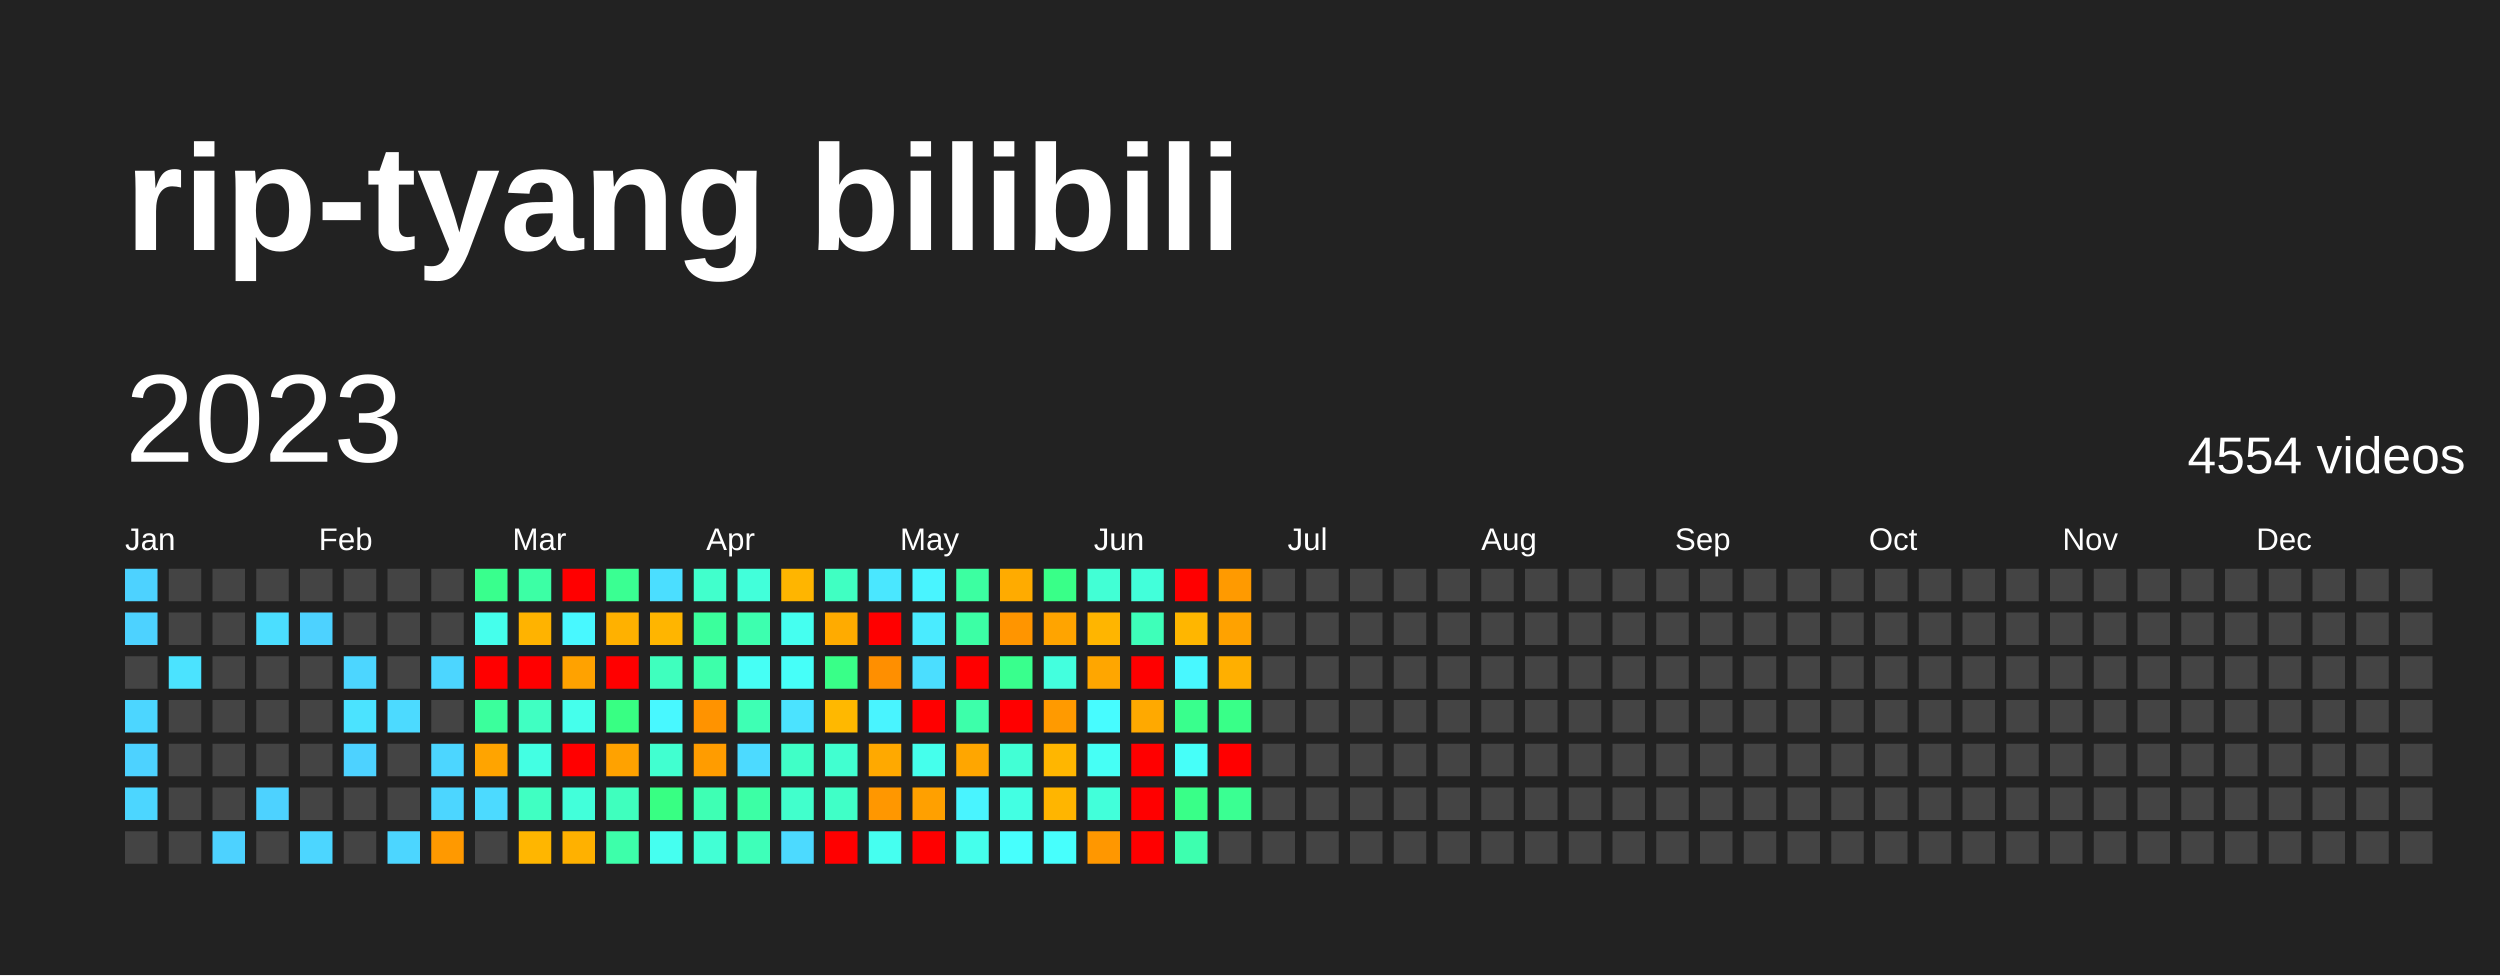
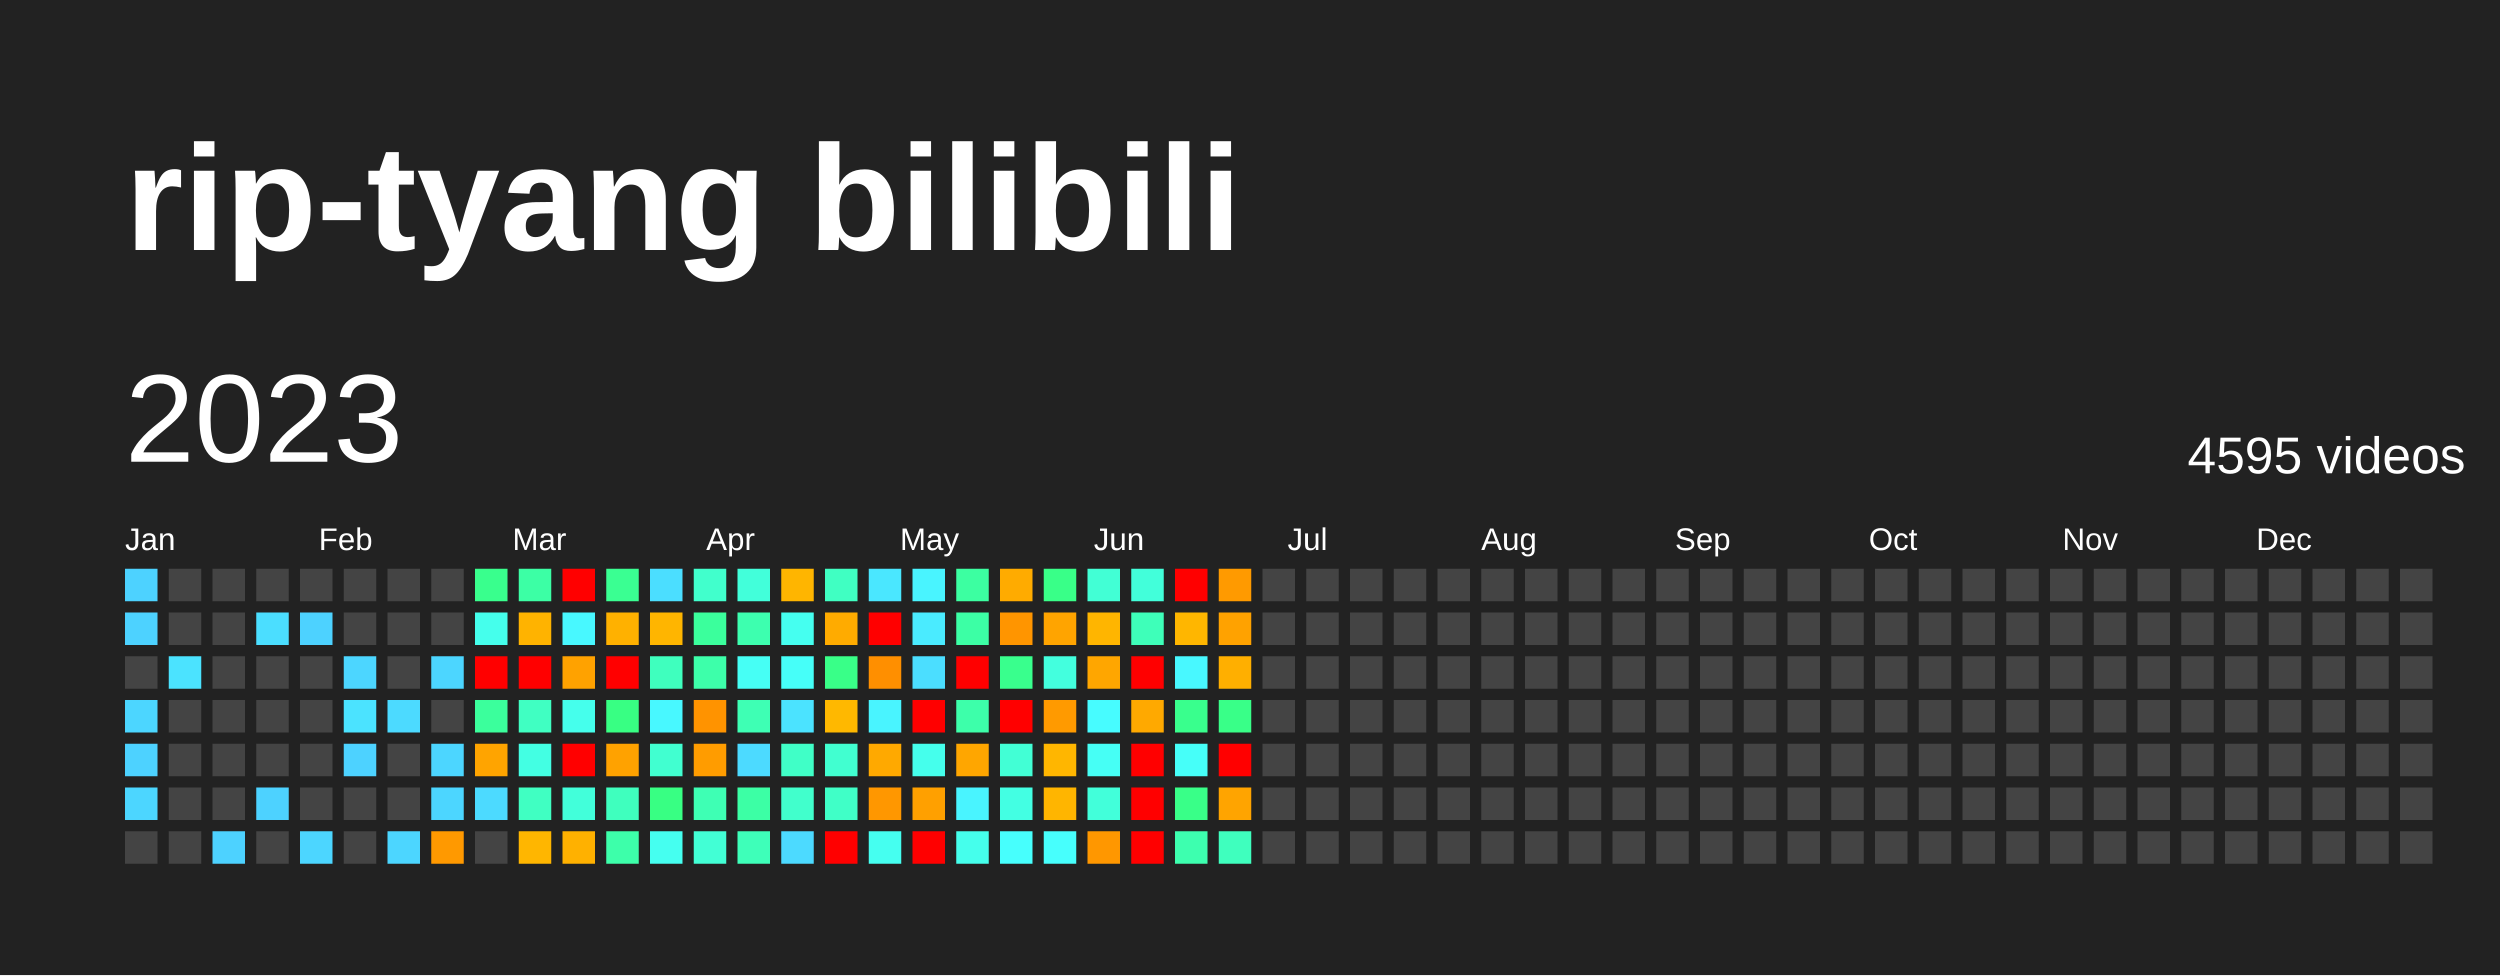
<svg xmlns="http://www.w3.org/2000/svg" baseProfile="full" height="78mm" version="1.1" viewBox="0,0,200,78" width="200mm">
  <defs />
  <rect fill="#222222" height="78" width="200" x="0" y="0" />
  <text fill="#FFFFFF" style="font-size:12px; font-family:Arial; font-weight:bold;" x="10" y="20">rip-tyang bilibili</text>
  <text dominant-baseline="hanging" fill="#FFFFFF" style="font-size:10.0px; font-family:Arial;" x="10" y="30">2023</text>
-   <text dominant-baseline="hanging" fill="#FFFFFF" style="font-size:4.125px; font-family:Arial;" x="175" y="35">4554 videos</text>
+   <text dominant-baseline="hanging" fill="#FFFFFF" style="font-size:4.125px; font-family:Arial;" x="175" y="35">4595 videos</text>
  <text fill="#FFFFFF" style="font-size:2.5px; font-family:Arial" x="10.0" y="44">Jan</text>
  <text fill="#FFFFFF" style="font-size:2.5px; font-family:Arial" x="25.5" y="44">Feb</text>
  <text fill="#FFFFFF" style="font-size:2.5px; font-family:Arial" x="41.0" y="44">Mar</text>
  <text fill="#FFFFFF" style="font-size:2.5px; font-family:Arial" x="56.5" y="44">Apr</text>
  <text fill="#FFFFFF" style="font-size:2.5px; font-family:Arial" x="72.0" y="44">May</text>
  <text fill="#FFFFFF" style="font-size:2.5px; font-family:Arial" x="87.5" y="44">Jun</text>
  <text fill="#FFFFFF" style="font-size:2.5px; font-family:Arial" x="103.0" y="44">Jul</text>
  <text fill="#FFFFFF" style="font-size:2.5px; font-family:Arial" x="118.5" y="44">Aug</text>
  <text fill="#FFFFFF" style="font-size:2.5px; font-family:Arial" x="134.0" y="44">Sep</text>
  <text fill="#FFFFFF" style="font-size:2.5px; font-family:Arial" x="149.5" y="44">Oct</text>
  <text fill="#FFFFFF" style="font-size:2.5px; font-family:Arial" x="165.0" y="44">Nov</text>
  <text fill="#FFFFFF" style="font-size:2.5px; font-family:Arial" x="180.5" y="44">Dec</text>
  <rect fill="#4dd2ff" height="2.6" width="2.6" x="10.0" y="45.5" />
  <rect fill="#4dd2ff" height="2.6" width="2.6" x="10.0" y="49.0" />
  <rect fill="#444444" height="2.6" width="2.6" x="10.0" y="52.5" />
  <rect fill="#4cd6ff" height="2.6" width="2.6" x="10.0" y="56.0" />
  <rect fill="#4dd2ff" height="2.6" width="2.6" x="10.0" y="59.5" />
  <rect fill="#4cd6ff" height="2.6" width="2.6" x="10.0" y="63.0" />
  <rect fill="#444444" height="2.6" width="2.6" x="10.0" y="66.5" />
  <rect fill="#444444" height="2.6" width="2.6" x="13.5" y="45.5" />
  <rect fill="#444444" height="2.6" width="2.6" x="13.5" y="49.0" />
  <rect fill="#4be3ff" height="2.6" width="2.6" x="13.5" y="52.5" />
  <rect fill="#444444" height="2.6" width="2.6" x="13.5" y="56.0" />
  <rect fill="#444444" height="2.6" width="2.6" x="13.5" y="59.5" />
  <rect fill="#444444" height="2.6" width="2.6" x="13.5" y="63.0" />
  <rect fill="#444444" height="2.6" width="2.6" x="13.5" y="66.5" />
  <rect fill="#444444" height="2.6" width="2.6" x="17.0" y="45.5" />
  <rect fill="#444444" height="2.6" width="2.6" x="17.0" y="49.0" />
  <rect fill="#444444" height="2.6" width="2.6" x="17.0" y="52.5" />
  <rect fill="#444444" height="2.6" width="2.6" x="17.0" y="56.0" />
  <rect fill="#444444" height="2.6" width="2.6" x="17.0" y="59.5" />
  <rect fill="#444444" height="2.6" width="2.6" x="17.0" y="63.0" />
  <rect fill="#4dd2ff" height="2.6" width="2.6" x="17.0" y="66.5" />
  <rect fill="#444444" height="2.6" width="2.6" x="20.5" y="45.5" />
  <rect fill="#4bdeff" height="2.6" width="2.6" x="20.5" y="49.0" />
  <rect fill="#444444" height="2.6" width="2.6" x="20.5" y="52.5" />
  <rect fill="#444444" height="2.6" width="2.6" x="20.5" y="56.0" />
  <rect fill="#444444" height="2.6" width="2.6" x="20.5" y="59.5" />
  <rect fill="#4dd2ff" height="2.6" width="2.6" x="20.5" y="63.0" />
  <rect fill="#444444" height="2.6" width="2.6" x="20.5" y="66.5" />
  <rect fill="#444444" height="2.6" width="2.6" x="24.0" y="45.5" />
  <rect fill="#4dd2ff" height="2.6" width="2.6" x="24.0" y="49.0" />
  <rect fill="#444444" height="2.6" width="2.6" x="24.0" y="52.5" />
  <rect fill="#444444" height="2.6" width="2.6" x="24.0" y="56.0" />
  <rect fill="#444444" height="2.6" width="2.6" x="24.0" y="59.5" />
  <rect fill="#444444" height="2.6" width="2.6" x="24.0" y="63.0" />
  <rect fill="#4cd6ff" height="2.6" width="2.6" x="24.0" y="66.5" />
  <rect fill="#444444" height="2.6" width="2.6" x="27.5" y="45.5" />
  <rect fill="#444444" height="2.6" width="2.6" x="27.5" y="49.0" />
  <rect fill="#4cd6ff" height="2.6" width="2.6" x="27.5" y="52.5" />
  <rect fill="#4be3ff" height="2.6" width="2.6" x="27.5" y="56.0" />
  <rect fill="#4dd2ff" height="2.6" width="2.6" x="27.5" y="59.5" />
  <rect fill="#444444" height="2.6" width="2.6" x="27.5" y="63.0" />
  <rect fill="#444444" height="2.6" width="2.6" x="27.5" y="66.5" />
  <rect fill="#444444" height="2.6" width="2.6" x="31.0" y="45.5" />
  <rect fill="#444444" height="2.6" width="2.6" x="31.0" y="49.0" />
  <rect fill="#444444" height="2.6" width="2.6" x="31.0" y="52.5" />
  <rect fill="#4cdaff" height="2.6" width="2.6" x="31.0" y="56.0" />
  <rect fill="#444444" height="2.6" width="2.6" x="31.0" y="59.5" />
  <rect fill="#444444" height="2.6" width="2.6" x="31.0" y="63.0" />
  <rect fill="#4cd6ff" height="2.6" width="2.6" x="31.0" y="66.5" />
  <rect fill="#444444" height="2.6" width="2.6" x="34.5" y="45.5" />
  <rect fill="#444444" height="2.6" width="2.6" x="34.5" y="49.0" />
  <rect fill="#4cd6ff" height="2.6" width="2.6" x="34.5" y="52.5" />
  <rect fill="#444444" height="2.6" width="2.6" x="34.5" y="56.0" />
  <rect fill="#4cd6ff" height="2.6" width="2.6" x="34.5" y="59.5" />
  <rect fill="#4cd6ff" height="2.6" width="2.6" x="34.5" y="63.0" />
  <rect fill="#ff9900" height="2.6" width="2.6" x="34.5" y="66.5" />
  <rect fill="#39ff8d" height="2.6" width="2.6" x="38.0" y="45.5" />
  <rect fill="#45ffec" height="2.6" width="2.6" x="38.0" y="49.0" />
  <rect fill="red" height="2.6" width="2.6" x="38.0" y="52.5" />
  <rect fill="#3bff9c" height="2.6" width="2.6" x="38.0" y="56.0" />
  <rect fill="#ffa400" height="2.6" width="2.6" x="38.0" y="59.5" />
  <rect fill="#4cdaff" height="2.6" width="2.6" x="38.0" y="63.0" />
  <rect fill="#444444" height="2.6" width="2.6" x="38.0" y="66.5" />
  <rect fill="#3cffa5" height="2.6" width="2.6" x="41.5" y="45.5" />
  <rect fill="#ffb300" height="2.6" width="2.6" x="41.5" y="49.0" />
  <rect fill="red" height="2.6" width="2.6" x="41.5" y="52.5" />
  <rect fill="#40ffc2" height="2.6" width="2.6" x="41.5" y="56.0" />
  <rect fill="#43ffe3" height="2.6" width="2.6" x="41.5" y="59.5" />
  <rect fill="#40ffc2" height="2.6" width="2.6" x="41.5" y="63.0" />
  <rect fill="#ffb600" height="2.6" width="2.6" x="41.5" y="66.5" />
  <rect fill="red" height="2.6" width="2.6" x="45.0" y="45.5" />
  <rect fill="#48f8ff" height="2.6" width="2.6" x="45.0" y="49.0" />
  <rect fill="#ffa200" height="2.6" width="2.6" x="45.0" y="52.5" />
  <rect fill="#45ffec" height="2.6" width="2.6" x="45.0" y="56.0" />
  <rect fill="red" height="2.6" width="2.6" x="45.0" y="59.5" />
  <rect fill="#42ffda" height="2.6" width="2.6" x="45.0" y="63.0" />
  <rect fill="#ffb100" height="2.6" width="2.6" x="45.0" y="66.5" />
  <rect fill="#3aff92" height="2.6" width="2.6" x="48.5" y="45.5" />
  <rect fill="#ffb100" height="2.6" width="2.6" x="48.5" y="49.0" />
  <rect fill="red" height="2.6" width="2.6" x="48.5" y="52.5" />
  <rect fill="#38ff83" height="2.6" width="2.6" x="48.5" y="56.0" />
  <rect fill="#ffa200" height="2.6" width="2.6" x="48.5" y="59.5" />
  <rect fill="#3fffbe" height="2.6" width="2.6" x="48.5" y="63.0" />
  <rect fill="#3dffaa" height="2.6" width="2.6" x="48.5" y="66.5" />
  <rect fill="#4bdeff" height="2.6" width="2.6" x="52.0" y="45.5" />
  <rect fill="#ffb500" height="2.6" width="2.6" x="52.0" y="49.0" />
  <rect fill="#3fffbe" height="2.6" width="2.6" x="52.0" y="52.5" />
  <rect fill="#48f8ff" height="2.6" width="2.6" x="52.0" y="56.0" />
  <rect fill="#41ffd0" height="2.6" width="2.6" x="52.0" y="59.5" />
  <rect fill="#38ff83" height="2.6" width="2.6" x="52.0" y="63.0" />
  <rect fill="#45fff0" height="2.6" width="2.6" x="52.0" y="66.5" />
  <rect fill="#41ffcc" height="2.6" width="2.6" x="55.5" y="45.5" />
  <rect fill="#3bff9c" height="2.6" width="2.6" x="55.5" y="49.0" />
  <rect fill="#3dffaa" height="2.6" width="2.6" x="55.5" y="52.5" />
  <rect fill="#ff9300" height="2.6" width="2.6" x="55.5" y="56.0" />
  <rect fill="#ff9c00" height="2.6" width="2.6" x="55.5" y="59.5" />
  <rect fill="#3effb4" height="2.6" width="2.6" x="55.5" y="63.0" />
  <rect fill="#42ffd5" height="2.6" width="2.6" x="55.5" y="66.5" />
  <rect fill="#42ffda" height="2.6" width="2.6" x="59.0" y="45.5" />
  <rect fill="#3dffaf" height="2.6" width="2.6" x="59.0" y="49.0" />
  <rect fill="#46fff5" height="2.6" width="2.6" x="59.0" y="52.5" />
  <rect fill="#3effb4" height="2.6" width="2.6" x="59.0" y="56.0" />
  <rect fill="#4cdaff" height="2.6" width="2.6" x="59.0" y="59.5" />
  <rect fill="#3cffa5" height="2.6" width="2.6" x="59.0" y="63.0" />
  <rect fill="#3effb9" height="2.6" width="2.6" x="59.0" y="66.5" />
  <rect fill="#ffb500" height="2.6" width="2.6" x="62.5" y="45.5" />
  <rect fill="#45fff0" height="2.6" width="2.6" x="62.5" y="49.0" />
  <rect fill="#46fff9" height="2.6" width="2.6" x="62.5" y="52.5" />
  <rect fill="#4be3ff" height="2.6" width="2.6" x="62.5" y="56.0" />
  <rect fill="#40ffc7" height="2.6" width="2.6" x="62.5" y="59.5" />
  <rect fill="#41ffcc" height="2.6" width="2.6" x="62.5" y="63.0" />
  <rect fill="#4cdaff" height="2.6" width="2.6" x="62.5" y="66.5" />
  <rect fill="#40ffc2" height="2.6" width="2.6" x="66.0" y="45.5" />
  <rect fill="#ffab00" height="2.6" width="2.6" x="66.0" y="49.0" />
  <rect fill="#39ff88" height="2.6" width="2.6" x="66.0" y="52.5" />
  <rect fill="#ffb800" height="2.6" width="2.6" x="66.0" y="56.0" />
  <rect fill="#41ffd0" height="2.6" width="2.6" x="66.0" y="59.5" />
  <rect fill="#40ffc7" height="2.6" width="2.6" x="66.0" y="63.0" />
  <rect fill="red" height="2.6" width="2.6" x="66.0" y="66.5" />
  <rect fill="#4ae7ff" height="2.6" width="2.6" x="69.5" y="45.5" />
  <rect fill="red" height="2.6" width="2.6" x="69.5" y="49.0" />
  <rect fill="#ff8f00" height="2.6" width="2.6" x="69.5" y="52.5" />
  <rect fill="#49f4ff" height="2.6" width="2.6" x="69.5" y="56.0" />
  <rect fill="#ffa900" height="2.6" width="2.6" x="69.5" y="59.5" />
  <rect fill="#ff9700" height="2.6" width="2.6" x="69.5" y="63.0" />
  <rect fill="#45fff0" height="2.6" width="2.6" x="69.5" y="66.5" />
  <rect fill="#49f4ff" height="2.6" width="2.6" x="73.0" y="45.5" />
  <rect fill="#4aebff" height="2.6" width="2.6" x="73.0" y="49.0" />
  <rect fill="#4bdeff" height="2.6" width="2.6" x="73.0" y="52.5" />
  <rect fill="red" height="2.6" width="2.6" x="73.0" y="56.0" />
  <rect fill="#45ffec" height="2.6" width="2.6" x="73.0" y="59.5" />
  <rect fill="#ffa000" height="2.6" width="2.6" x="73.0" y="63.0" />
  <rect fill="red" height="2.6" width="2.6" x="73.0" y="66.5" />
  <rect fill="#3cffa1" height="2.6" width="2.6" x="76.5" y="45.5" />
  <rect fill="#3cffa5" height="2.6" width="2.6" x="76.5" y="49.0" />
  <rect fill="red" height="2.6" width="2.6" x="76.5" y="52.5" />
  <rect fill="#3dffaa" height="2.6" width="2.6" x="76.5" y="56.0" />
  <rect fill="#ffa600" height="2.6" width="2.6" x="76.5" y="59.5" />
  <rect fill="#49f4ff" height="2.6" width="2.6" x="76.5" y="63.0" />
  <rect fill="#45ffec" height="2.6" width="2.6" x="76.5" y="66.5" />
  <rect fill="#ffab00" height="2.6" width="2.6" x="80.0" y="45.5" />
  <rect fill="#ff9500" height="2.6" width="2.6" x="80.0" y="49.0" />
  <rect fill="#39ff8d" height="2.6" width="2.6" x="80.0" y="52.5" />
  <rect fill="red" height="2.6" width="2.6" x="80.0" y="56.0" />
  <rect fill="#42ffd5" height="2.6" width="2.6" x="80.0" y="59.5" />
  <rect fill="#43ffe3" height="2.6" width="2.6" x="80.0" y="63.0" />
  <rect fill="#47fffd" height="2.6" width="2.6" x="80.0" y="66.5" />
  <rect fill="#39ff88" height="2.6" width="2.6" x="83.5" y="45.5" />
  <rect fill="#ffa400" height="2.6" width="2.6" x="83.5" y="49.0" />
  <rect fill="#43ffde" height="2.6" width="2.6" x="83.5" y="52.5" />
  <rect fill="#ff9a00" height="2.6" width="2.6" x="83.5" y="56.0" />
  <rect fill="#ffb600" height="2.6" width="2.6" x="83.5" y="59.5" />
  <rect fill="#ffb500" height="2.6" width="2.6" x="83.5" y="63.0" />
  <rect fill="#47fffd" height="2.6" width="2.6" x="83.5" y="66.5" />
  <rect fill="#42ffd5" height="2.6" width="2.6" x="87.0" y="45.5" />
  <rect fill="#ffb500" height="2.6" width="2.6" x="87.0" y="49.0" />
  <rect fill="#ffa600" height="2.6" width="2.6" x="87.0" y="52.5" />
  <rect fill="#47fcff" height="2.6" width="2.6" x="87.0" y="56.0" />
  <rect fill="#46fff5" height="2.6" width="2.6" x="87.0" y="59.5" />
  <rect fill="#42ffda" height="2.6" width="2.6" x="87.0" y="63.0" />
  <rect fill="#ff9700" height="2.6" width="2.6" x="87.0" y="66.5" />
  <rect fill="#42ffda" height="2.6" width="2.6" x="90.5" y="45.5" />
  <rect fill="#3effb9" height="2.6" width="2.6" x="90.5" y="49.0" />
  <rect fill="red" height="2.6" width="2.6" x="90.5" y="52.5" />
  <rect fill="#ffa900" height="2.6" width="2.6" x="90.5" y="56.0" />
  <rect fill="red" height="2.6" width="2.6" x="90.5" y="59.5" />
  <rect fill="red" height="2.6" width="2.6" x="90.5" y="63.0" />
  <rect fill="red" height="2.6" width="2.6" x="90.5" y="66.5" />
  <rect fill="red" height="2.6" width="2.6" x="94.0" y="45.5" />
  <rect fill="#ffb600" height="2.6" width="2.6" x="94.0" y="49.0" />
  <rect fill="#48f8ff" height="2.6" width="2.6" x="94.0" y="52.5" />
  <rect fill="#39ff8d" height="2.6" width="2.6" x="94.0" y="56.0" />
  <rect fill="#46fff9" height="2.6" width="2.6" x="94.0" y="59.5" />
  <rect fill="#39ff88" height="2.6" width="2.6" x="94.0" y="63.0" />
  <rect fill="#3dffaf" height="2.6" width="2.6" x="94.0" y="66.5" />
  <rect fill="#ff9a00" height="2.6" width="2.6" x="97.5" y="45.5" />
  <rect fill="#ffa200" height="2.6" width="2.6" x="97.5" y="49.0" />
  <rect fill="#ffaf00" height="2.6" width="2.6" x="97.5" y="52.5" />
  <rect fill="#39ff88" height="2.6" width="2.6" x="97.5" y="56.0" />
  <rect fill="red" height="2.6" width="2.6" x="97.5" y="59.5" />
-   <rect fill="#3aff92" height="2.6" width="2.6" x="97.5" y="63.0" />
-   <rect fill="#444444" height="2.6" width="2.6" x="97.5" y="66.5" />
+   <rect fill="#ffa400" height="2.6" width="2.6" x="97.5" y="63.0" />
+   <rect fill="#3fffbe" height="2.6" width="2.6" x="97.5" y="66.5" />
  <rect fill="#444444" height="2.6" width="2.6" x="101.0" y="45.5" />
  <rect fill="#444444" height="2.6" width="2.6" x="101.0" y="49.0" />
  <rect fill="#444444" height="2.6" width="2.6" x="101.0" y="52.5" />
  <rect fill="#444444" height="2.6" width="2.6" x="101.0" y="56.0" />
  <rect fill="#444444" height="2.6" width="2.6" x="101.0" y="59.5" />
  <rect fill="#444444" height="2.6" width="2.6" x="101.0" y="63.0" />
  <rect fill="#444444" height="2.6" width="2.6" x="101.0" y="66.5" />
  <rect fill="#444444" height="2.6" width="2.6" x="104.5" y="45.5" />
  <rect fill="#444444" height="2.6" width="2.6" x="104.5" y="49.0" />
  <rect fill="#444444" height="2.6" width="2.6" x="104.5" y="52.5" />
  <rect fill="#444444" height="2.6" width="2.6" x="104.5" y="56.0" />
  <rect fill="#444444" height="2.6" width="2.6" x="104.5" y="59.5" />
  <rect fill="#444444" height="2.6" width="2.6" x="104.5" y="63.0" />
  <rect fill="#444444" height="2.6" width="2.6" x="104.5" y="66.5" />
  <rect fill="#444444" height="2.6" width="2.6" x="108.0" y="45.5" />
  <rect fill="#444444" height="2.6" width="2.6" x="108.0" y="49.0" />
  <rect fill="#444444" height="2.6" width="2.6" x="108.0" y="52.5" />
  <rect fill="#444444" height="2.6" width="2.6" x="108.0" y="56.0" />
  <rect fill="#444444" height="2.6" width="2.6" x="108.0" y="59.5" />
  <rect fill="#444444" height="2.6" width="2.6" x="108.0" y="63.0" />
  <rect fill="#444444" height="2.6" width="2.6" x="108.0" y="66.5" />
  <rect fill="#444444" height="2.6" width="2.6" x="111.5" y="45.5" />
  <rect fill="#444444" height="2.6" width="2.6" x="111.5" y="49.0" />
  <rect fill="#444444" height="2.6" width="2.6" x="111.5" y="52.5" />
  <rect fill="#444444" height="2.6" width="2.6" x="111.5" y="56.0" />
  <rect fill="#444444" height="2.6" width="2.6" x="111.5" y="59.5" />
  <rect fill="#444444" height="2.6" width="2.6" x="111.5" y="63.0" />
  <rect fill="#444444" height="2.6" width="2.6" x="111.5" y="66.5" />
  <rect fill="#444444" height="2.6" width="2.6" x="115.0" y="45.5" />
  <rect fill="#444444" height="2.6" width="2.6" x="115.0" y="49.0" />
  <rect fill="#444444" height="2.6" width="2.6" x="115.0" y="52.5" />
  <rect fill="#444444" height="2.6" width="2.6" x="115.0" y="56.0" />
  <rect fill="#444444" height="2.6" width="2.6" x="115.0" y="59.5" />
  <rect fill="#444444" height="2.6" width="2.6" x="115.0" y="63.0" />
  <rect fill="#444444" height="2.6" width="2.6" x="115.0" y="66.5" />
  <rect fill="#444444" height="2.6" width="2.6" x="118.5" y="45.5" />
  <rect fill="#444444" height="2.6" width="2.6" x="118.5" y="49.0" />
  <rect fill="#444444" height="2.6" width="2.6" x="118.5" y="52.5" />
  <rect fill="#444444" height="2.6" width="2.6" x="118.5" y="56.0" />
  <rect fill="#444444" height="2.6" width="2.6" x="118.5" y="59.5" />
  <rect fill="#444444" height="2.6" width="2.6" x="118.5" y="63.0" />
  <rect fill="#444444" height="2.6" width="2.6" x="118.5" y="66.5" />
  <rect fill="#444444" height="2.6" width="2.6" x="122.0" y="45.5" />
  <rect fill="#444444" height="2.6" width="2.6" x="122.0" y="49.0" />
  <rect fill="#444444" height="2.6" width="2.6" x="122.0" y="52.5" />
  <rect fill="#444444" height="2.6" width="2.6" x="122.0" y="56.0" />
  <rect fill="#444444" height="2.6" width="2.6" x="122.0" y="59.5" />
  <rect fill="#444444" height="2.6" width="2.6" x="122.0" y="63.0" />
  <rect fill="#444444" height="2.6" width="2.6" x="122.0" y="66.5" />
  <rect fill="#444444" height="2.6" width="2.6" x="125.5" y="45.5" />
  <rect fill="#444444" height="2.6" width="2.6" x="125.5" y="49.0" />
  <rect fill="#444444" height="2.6" width="2.6" x="125.5" y="52.5" />
  <rect fill="#444444" height="2.6" width="2.6" x="125.5" y="56.0" />
  <rect fill="#444444" height="2.6" width="2.6" x="125.5" y="59.5" />
  <rect fill="#444444" height="2.6" width="2.6" x="125.5" y="63.0" />
  <rect fill="#444444" height="2.6" width="2.6" x="125.5" y="66.5" />
  <rect fill="#444444" height="2.6" width="2.6" x="129.0" y="45.5" />
  <rect fill="#444444" height="2.6" width="2.6" x="129.0" y="49.0" />
  <rect fill="#444444" height="2.6" width="2.6" x="129.0" y="52.5" />
  <rect fill="#444444" height="2.6" width="2.6" x="129.0" y="56.0" />
  <rect fill="#444444" height="2.6" width="2.6" x="129.0" y="59.5" />
  <rect fill="#444444" height="2.6" width="2.6" x="129.0" y="63.0" />
  <rect fill="#444444" height="2.6" width="2.6" x="129.0" y="66.5" />
  <rect fill="#444444" height="2.6" width="2.6" x="132.5" y="45.5" />
  <rect fill="#444444" height="2.6" width="2.6" x="132.5" y="49.0" />
  <rect fill="#444444" height="2.6" width="2.6" x="132.5" y="52.5" />
  <rect fill="#444444" height="2.6" width="2.6" x="132.5" y="56.0" />
  <rect fill="#444444" height="2.6" width="2.6" x="132.5" y="59.5" />
  <rect fill="#444444" height="2.6" width="2.6" x="132.5" y="63.0" />
  <rect fill="#444444" height="2.6" width="2.6" x="132.5" y="66.5" />
  <rect fill="#444444" height="2.6" width="2.6" x="136.0" y="45.5" />
  <rect fill="#444444" height="2.6" width="2.6" x="136.0" y="49.0" />
  <rect fill="#444444" height="2.6" width="2.6" x="136.0" y="52.5" />
  <rect fill="#444444" height="2.6" width="2.6" x="136.0" y="56.0" />
  <rect fill="#444444" height="2.6" width="2.6" x="136.0" y="59.5" />
  <rect fill="#444444" height="2.6" width="2.6" x="136.0" y="63.0" />
  <rect fill="#444444" height="2.6" width="2.6" x="136.0" y="66.5" />
  <rect fill="#444444" height="2.6" width="2.6" x="139.5" y="45.5" />
  <rect fill="#444444" height="2.6" width="2.6" x="139.5" y="49.0" />
  <rect fill="#444444" height="2.6" width="2.6" x="139.5" y="52.5" />
  <rect fill="#444444" height="2.6" width="2.6" x="139.5" y="56.0" />
  <rect fill="#444444" height="2.6" width="2.6" x="139.5" y="59.5" />
  <rect fill="#444444" height="2.6" width="2.6" x="139.5" y="63.0" />
  <rect fill="#444444" height="2.6" width="2.6" x="139.5" y="66.5" />
  <rect fill="#444444" height="2.6" width="2.6" x="143.0" y="45.5" />
  <rect fill="#444444" height="2.6" width="2.6" x="143.0" y="49.0" />
  <rect fill="#444444" height="2.6" width="2.6" x="143.0" y="52.5" />
  <rect fill="#444444" height="2.6" width="2.6" x="143.0" y="56.0" />
  <rect fill="#444444" height="2.6" width="2.6" x="143.0" y="59.5" />
  <rect fill="#444444" height="2.6" width="2.6" x="143.0" y="63.0" />
  <rect fill="#444444" height="2.6" width="2.6" x="143.0" y="66.5" />
  <rect fill="#444444" height="2.6" width="2.6" x="146.5" y="45.5" />
  <rect fill="#444444" height="2.6" width="2.6" x="146.5" y="49.0" />
  <rect fill="#444444" height="2.6" width="2.6" x="146.5" y="52.5" />
  <rect fill="#444444" height="2.6" width="2.6" x="146.5" y="56.0" />
  <rect fill="#444444" height="2.6" width="2.6" x="146.5" y="59.5" />
  <rect fill="#444444" height="2.6" width="2.6" x="146.5" y="63.0" />
  <rect fill="#444444" height="2.6" width="2.6" x="146.5" y="66.5" />
  <rect fill="#444444" height="2.6" width="2.6" x="150.0" y="45.5" />
  <rect fill="#444444" height="2.6" width="2.6" x="150.0" y="49.0" />
  <rect fill="#444444" height="2.6" width="2.6" x="150.0" y="52.5" />
  <rect fill="#444444" height="2.6" width="2.6" x="150.0" y="56.0" />
  <rect fill="#444444" height="2.6" width="2.6" x="150.0" y="59.5" />
  <rect fill="#444444" height="2.6" width="2.6" x="150.0" y="63.0" />
  <rect fill="#444444" height="2.6" width="2.6" x="150.0" y="66.5" />
  <rect fill="#444444" height="2.6" width="2.6" x="153.5" y="45.5" />
  <rect fill="#444444" height="2.6" width="2.6" x="153.5" y="49.0" />
  <rect fill="#444444" height="2.6" width="2.6" x="153.5" y="52.5" />
  <rect fill="#444444" height="2.6" width="2.6" x="153.5" y="56.0" />
  <rect fill="#444444" height="2.6" width="2.6" x="153.5" y="59.5" />
  <rect fill="#444444" height="2.6" width="2.6" x="153.5" y="63.0" />
  <rect fill="#444444" height="2.6" width="2.6" x="153.5" y="66.5" />
  <rect fill="#444444" height="2.6" width="2.6" x="157.0" y="45.5" />
  <rect fill="#444444" height="2.6" width="2.6" x="157.0" y="49.0" />
  <rect fill="#444444" height="2.6" width="2.6" x="157.0" y="52.5" />
  <rect fill="#444444" height="2.6" width="2.6" x="157.0" y="56.0" />
  <rect fill="#444444" height="2.6" width="2.6" x="157.0" y="59.5" />
  <rect fill="#444444" height="2.6" width="2.6" x="157.0" y="63.0" />
  <rect fill="#444444" height="2.6" width="2.6" x="157.0" y="66.5" />
  <rect fill="#444444" height="2.6" width="2.6" x="160.5" y="45.5" />
  <rect fill="#444444" height="2.6" width="2.6" x="160.5" y="49.0" />
  <rect fill="#444444" height="2.6" width="2.6" x="160.5" y="52.5" />
  <rect fill="#444444" height="2.6" width="2.6" x="160.5" y="56.0" />
  <rect fill="#444444" height="2.6" width="2.6" x="160.5" y="59.5" />
  <rect fill="#444444" height="2.6" width="2.6" x="160.5" y="63.0" />
  <rect fill="#444444" height="2.6" width="2.6" x="160.5" y="66.5" />
  <rect fill="#444444" height="2.6" width="2.6" x="164.0" y="45.5" />
  <rect fill="#444444" height="2.6" width="2.6" x="164.0" y="49.0" />
  <rect fill="#444444" height="2.6" width="2.6" x="164.0" y="52.5" />
  <rect fill="#444444" height="2.6" width="2.6" x="164.0" y="56.0" />
  <rect fill="#444444" height="2.6" width="2.6" x="164.0" y="59.5" />
  <rect fill="#444444" height="2.6" width="2.6" x="164.0" y="63.0" />
  <rect fill="#444444" height="2.6" width="2.6" x="164.0" y="66.5" />
  <rect fill="#444444" height="2.6" width="2.6" x="167.5" y="45.5" />
  <rect fill="#444444" height="2.6" width="2.6" x="167.5" y="49.0" />
  <rect fill="#444444" height="2.6" width="2.6" x="167.5" y="52.5" />
  <rect fill="#444444" height="2.6" width="2.6" x="167.5" y="56.0" />
  <rect fill="#444444" height="2.6" width="2.6" x="167.5" y="59.5" />
  <rect fill="#444444" height="2.6" width="2.6" x="167.5" y="63.0" />
  <rect fill="#444444" height="2.6" width="2.6" x="167.5" y="66.5" />
  <rect fill="#444444" height="2.6" width="2.6" x="171.0" y="45.5" />
  <rect fill="#444444" height="2.6" width="2.6" x="171.0" y="49.0" />
  <rect fill="#444444" height="2.6" width="2.6" x="171.0" y="52.5" />
  <rect fill="#444444" height="2.6" width="2.6" x="171.0" y="56.0" />
  <rect fill="#444444" height="2.6" width="2.6" x="171.0" y="59.5" />
  <rect fill="#444444" height="2.6" width="2.6" x="171.0" y="63.0" />
  <rect fill="#444444" height="2.6" width="2.6" x="171.0" y="66.5" />
  <rect fill="#444444" height="2.6" width="2.6" x="174.5" y="45.5" />
  <rect fill="#444444" height="2.6" width="2.6" x="174.5" y="49.0" />
  <rect fill="#444444" height="2.6" width="2.6" x="174.5" y="52.5" />
  <rect fill="#444444" height="2.6" width="2.6" x="174.5" y="56.0" />
  <rect fill="#444444" height="2.6" width="2.6" x="174.5" y="59.5" />
  <rect fill="#444444" height="2.6" width="2.6" x="174.5" y="63.0" />
  <rect fill="#444444" height="2.6" width="2.6" x="174.5" y="66.5" />
  <rect fill="#444444" height="2.6" width="2.6" x="178.0" y="45.5" />
  <rect fill="#444444" height="2.6" width="2.6" x="178.0" y="49.0" />
  <rect fill="#444444" height="2.6" width="2.6" x="178.0" y="52.5" />
  <rect fill="#444444" height="2.6" width="2.6" x="178.0" y="56.0" />
  <rect fill="#444444" height="2.6" width="2.6" x="178.0" y="59.5" />
  <rect fill="#444444" height="2.6" width="2.6" x="178.0" y="63.0" />
  <rect fill="#444444" height="2.6" width="2.6" x="178.0" y="66.5" />
  <rect fill="#444444" height="2.6" width="2.6" x="181.5" y="45.5" />
  <rect fill="#444444" height="2.6" width="2.6" x="181.5" y="49.0" />
  <rect fill="#444444" height="2.6" width="2.6" x="181.5" y="52.5" />
  <rect fill="#444444" height="2.6" width="2.6" x="181.5" y="56.0" />
  <rect fill="#444444" height="2.6" width="2.6" x="181.5" y="59.5" />
  <rect fill="#444444" height="2.6" width="2.6" x="181.5" y="63.0" />
  <rect fill="#444444" height="2.6" width="2.6" x="181.5" y="66.5" />
  <rect fill="#444444" height="2.6" width="2.6" x="185.0" y="45.5" />
  <rect fill="#444444" height="2.6" width="2.6" x="185.0" y="49.0" />
  <rect fill="#444444" height="2.6" width="2.6" x="185.0" y="52.5" />
  <rect fill="#444444" height="2.6" width="2.6" x="185.0" y="56.0" />
  <rect fill="#444444" height="2.6" width="2.6" x="185.0" y="59.5" />
  <rect fill="#444444" height="2.6" width="2.6" x="185.0" y="63.0" />
  <rect fill="#444444" height="2.6" width="2.6" x="185.0" y="66.5" />
  <rect fill="#444444" height="2.6" width="2.6" x="188.5" y="45.5" />
  <rect fill="#444444" height="2.6" width="2.6" x="188.5" y="49.0" />
  <rect fill="#444444" height="2.6" width="2.6" x="188.5" y="52.5" />
  <rect fill="#444444" height="2.6" width="2.6" x="188.5" y="56.0" />
  <rect fill="#444444" height="2.6" width="2.6" x="188.5" y="59.5" />
  <rect fill="#444444" height="2.6" width="2.6" x="188.5" y="63.0" />
  <rect fill="#444444" height="2.6" width="2.6" x="188.5" y="66.5" />
  <rect fill="#444444" height="2.6" width="2.6" x="192.0" y="45.5" />
  <rect fill="#444444" height="2.6" width="2.6" x="192.0" y="49.0" />
  <rect fill="#444444" height="2.6" width="2.6" x="192.0" y="52.5" />
  <rect fill="#444444" height="2.6" width="2.6" x="192.0" y="56.0" />
  <rect fill="#444444" height="2.6" width="2.6" x="192.0" y="59.5" />
  <rect fill="#444444" height="2.6" width="2.6" x="192.0" y="63.0" />
  <rect fill="#444444" height="2.6" width="2.6" x="192.0" y="66.5" />
</svg>
